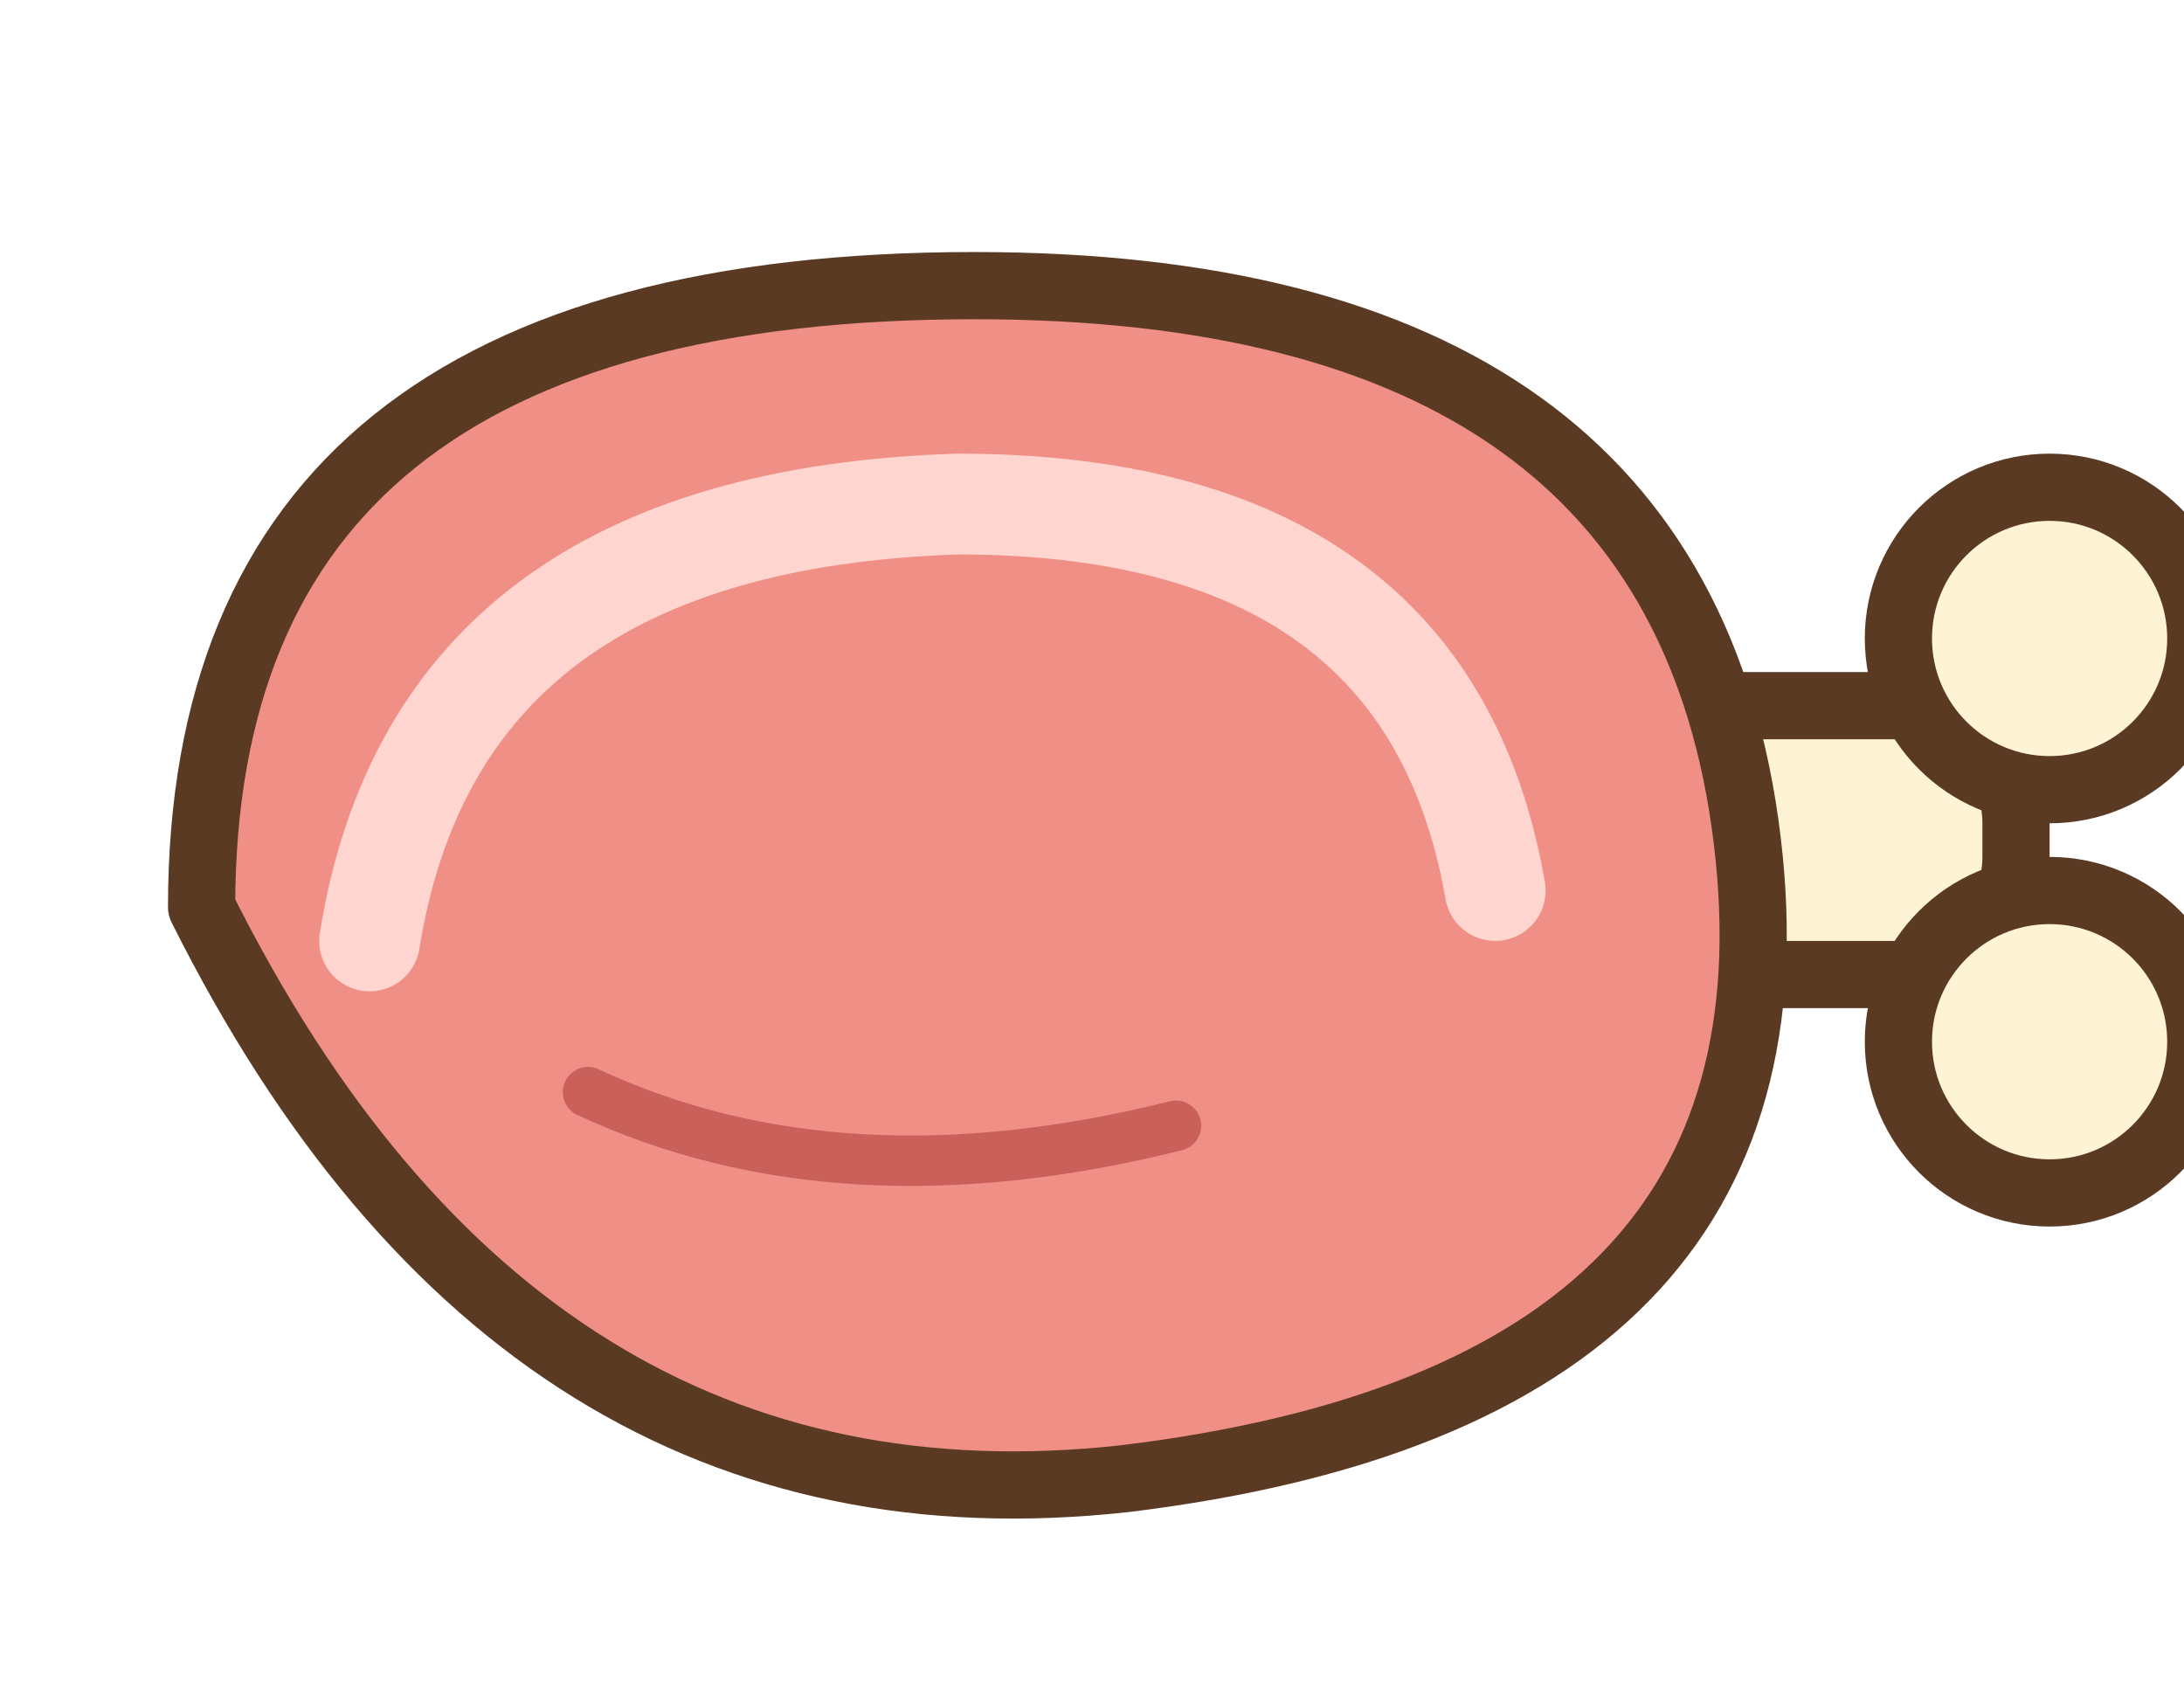
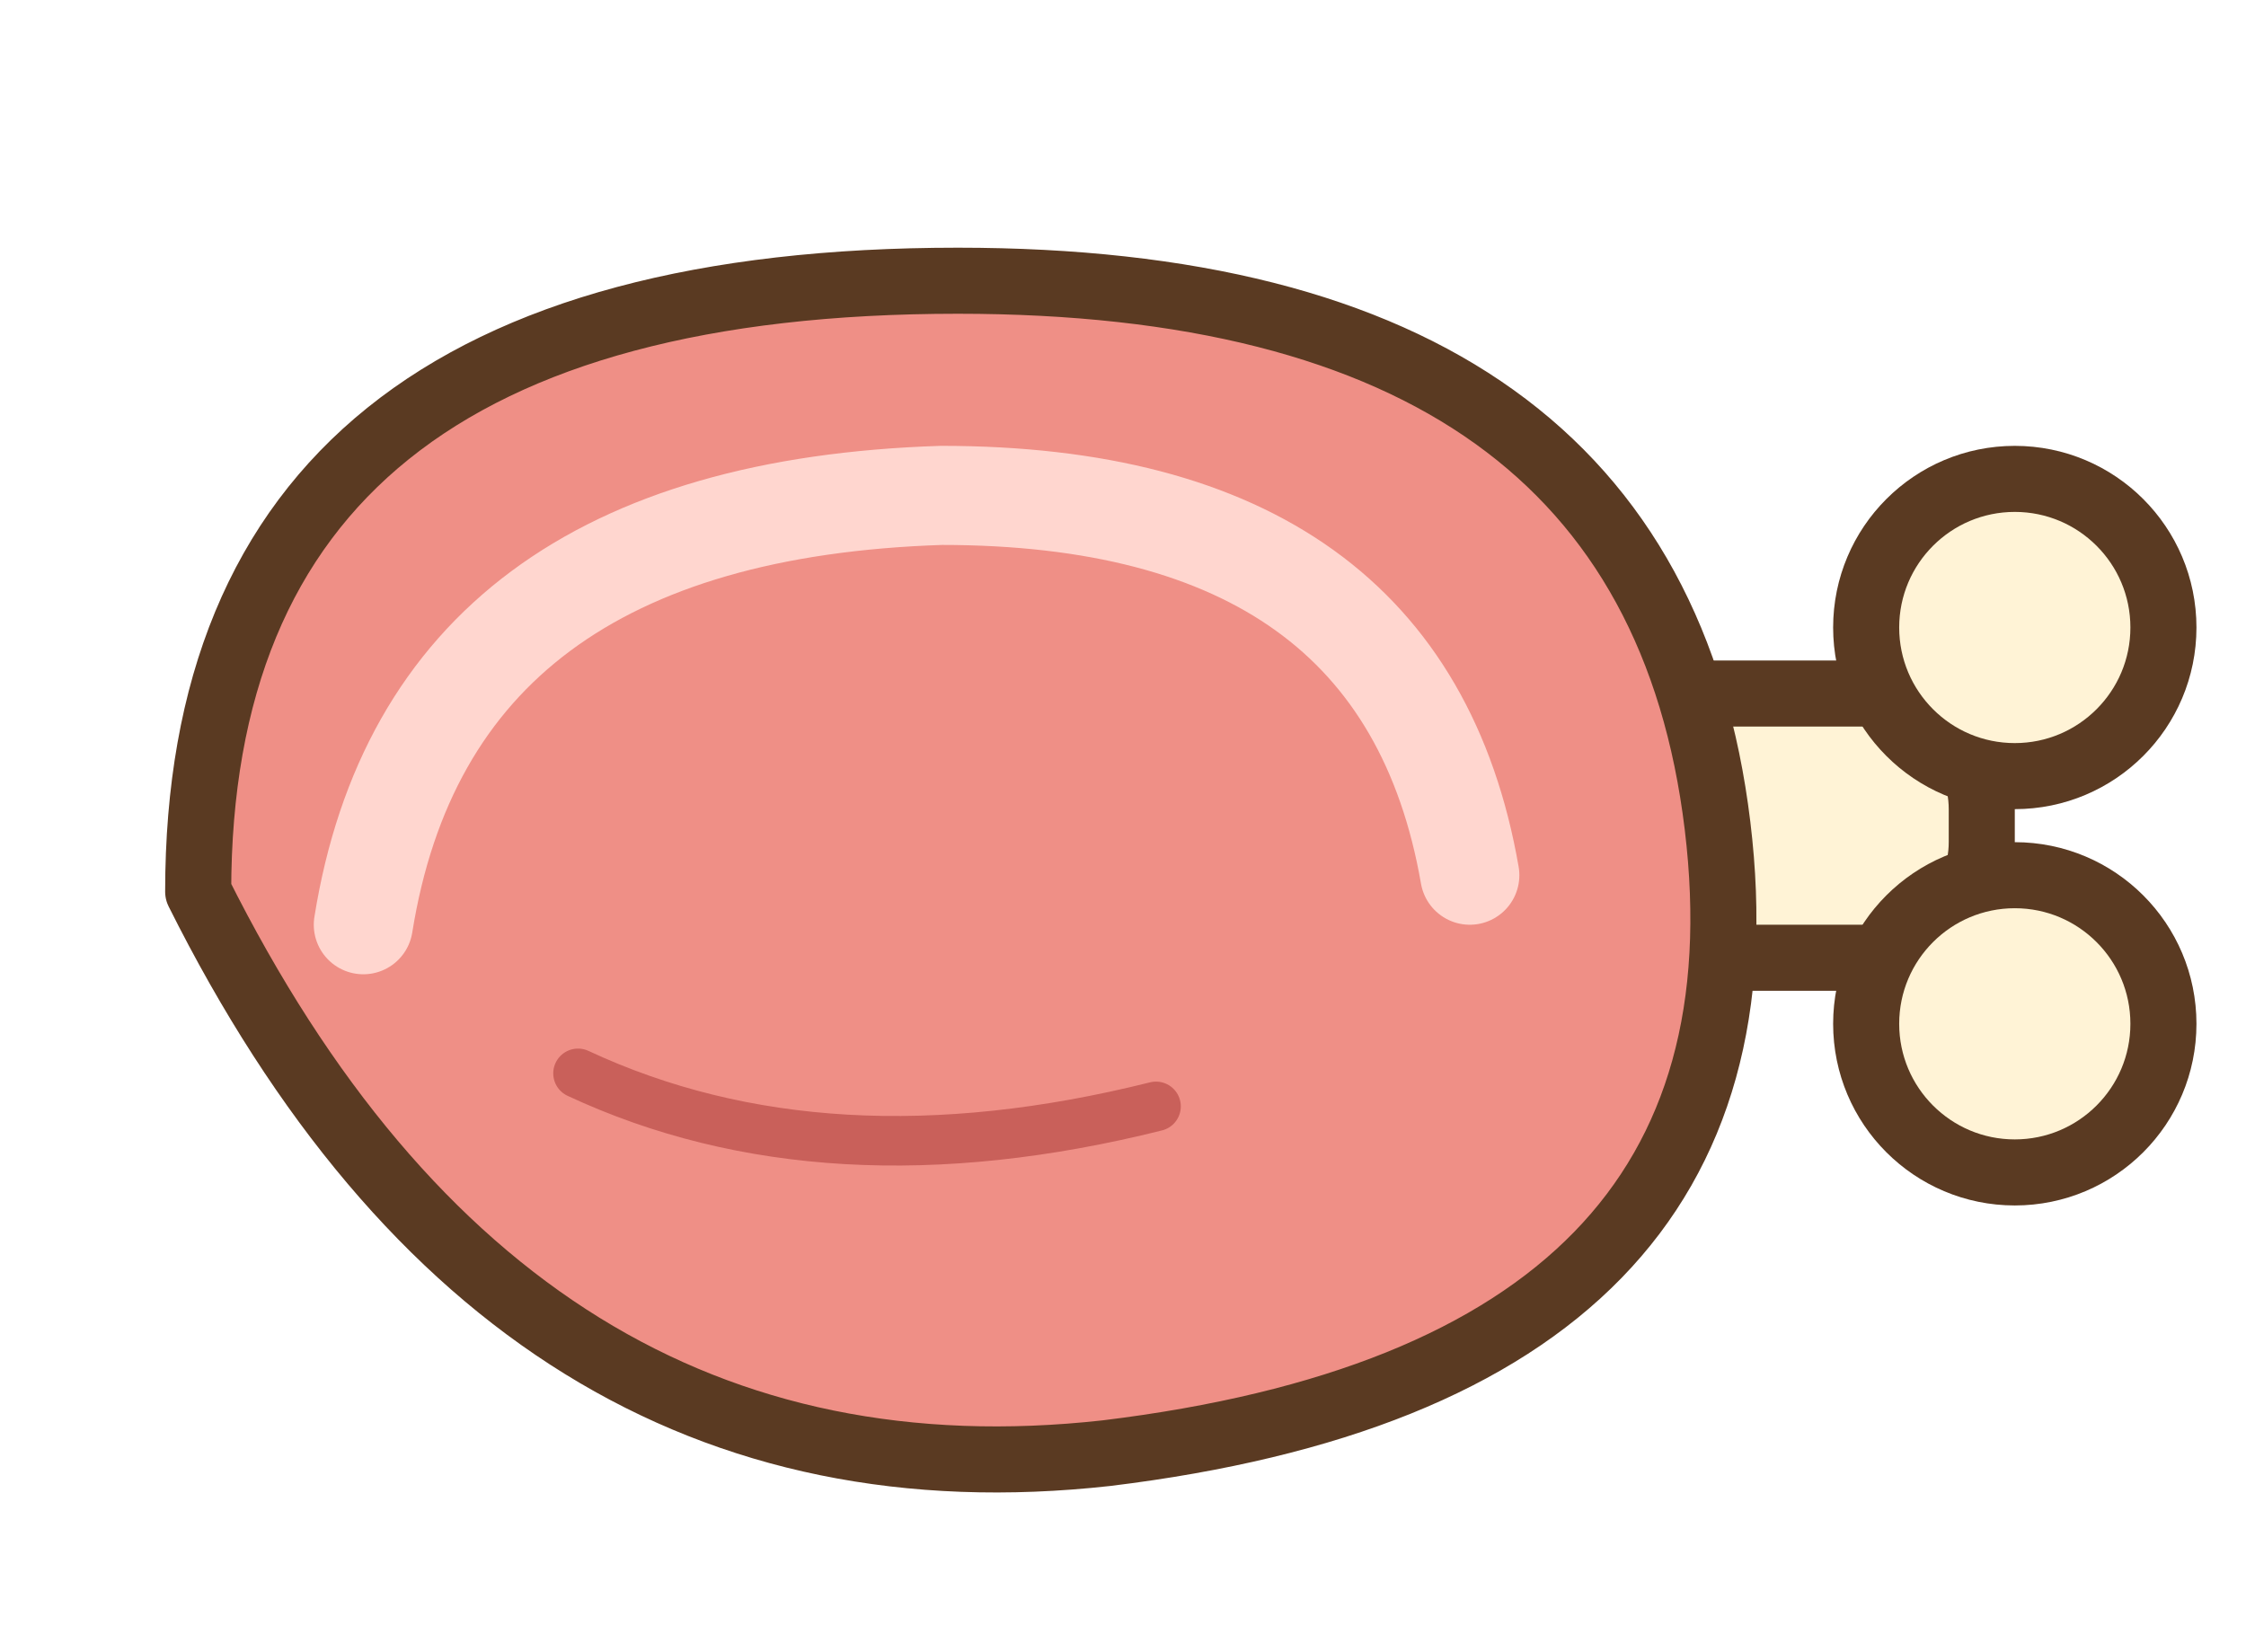
- <svg xmlns="http://www.w3.org/2000/svg" width="260" height="200" viewBox="0 0 260 200">
+ <svg xmlns="http://www.w3.org/2000/svg" width="272" height="200" viewBox="0 0 272 200">
  <g stroke="#5a3a22" stroke-width="8" stroke-linejoin="round" stroke-linecap="round">
    <rect x="186" y="84" width="54" height="32" rx="14" fill="#fff3d6" />
    <circle cx="244" cy="76" r="18" fill="#fff3d6" />
    <circle cx="244" cy="124" r="18" fill="#fff3d6" />
    <path d="M24 108 q0 -74 92 -74 q84 0 92 66 q8 66 -74 76 q-72 8 -110 -68z" fill="#ef8f86" />
    <path d="M44 112 q8 -50 70 -52 q56 0 64 46" fill="none" stroke="#ffd6cf" stroke-width="12" />
    <path d="M70 130 q30 14 70 4" fill="none" stroke="#c9605a" stroke-width="6" />
  </g>
</svg>
